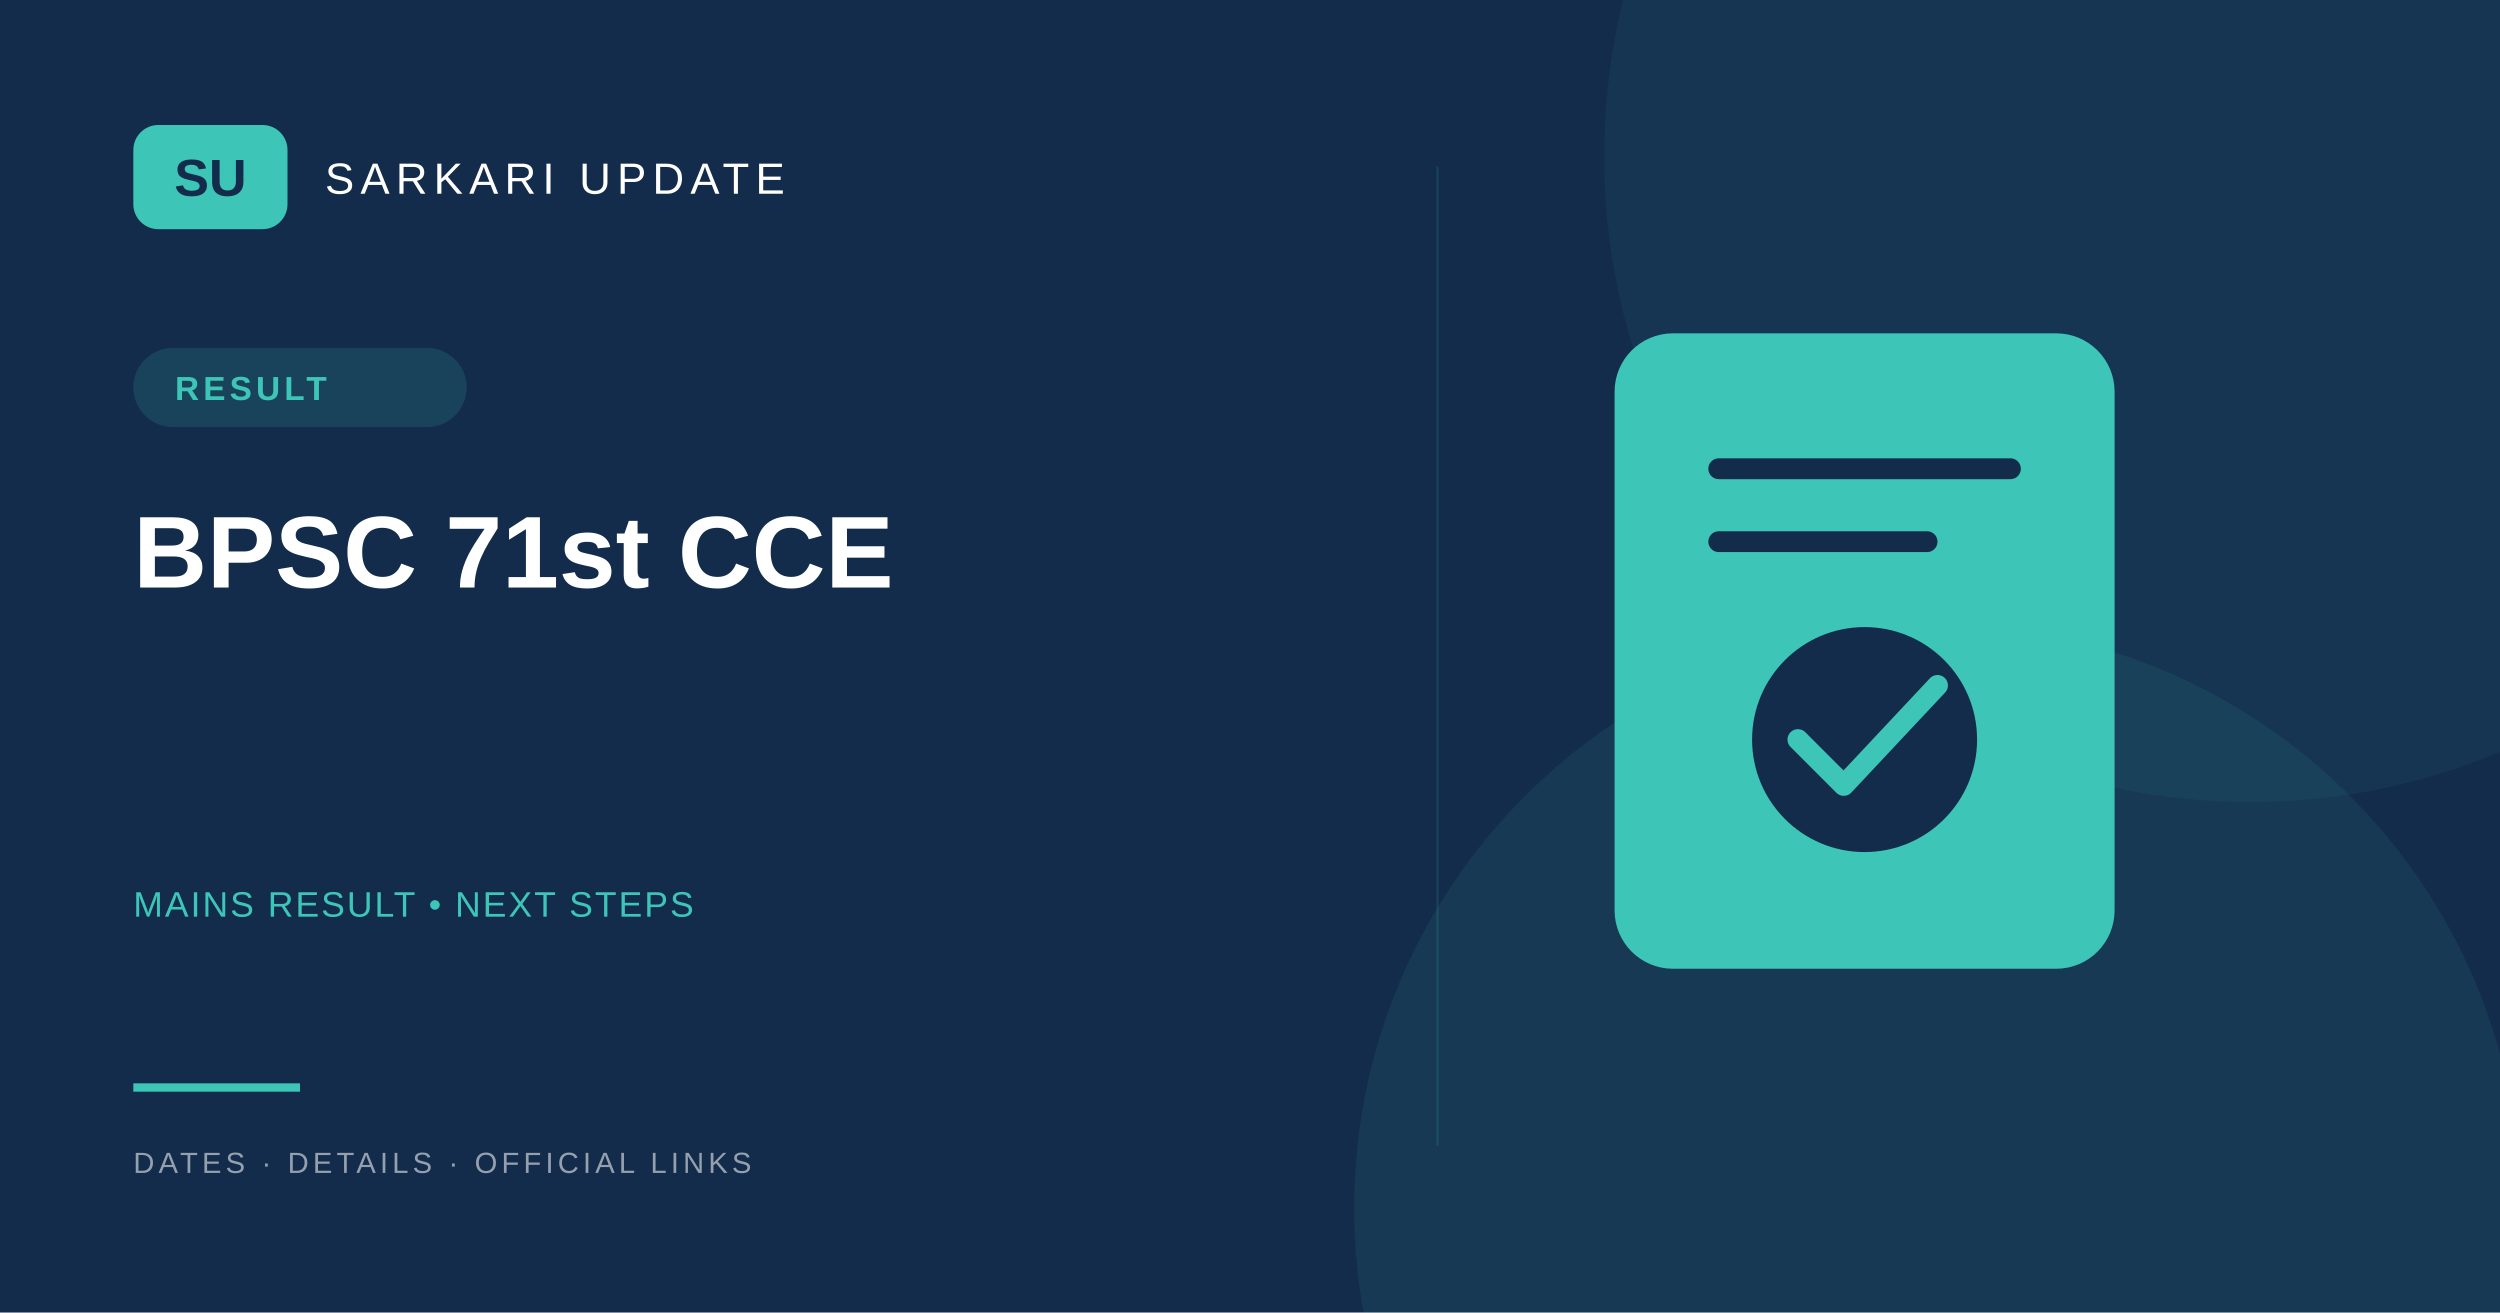
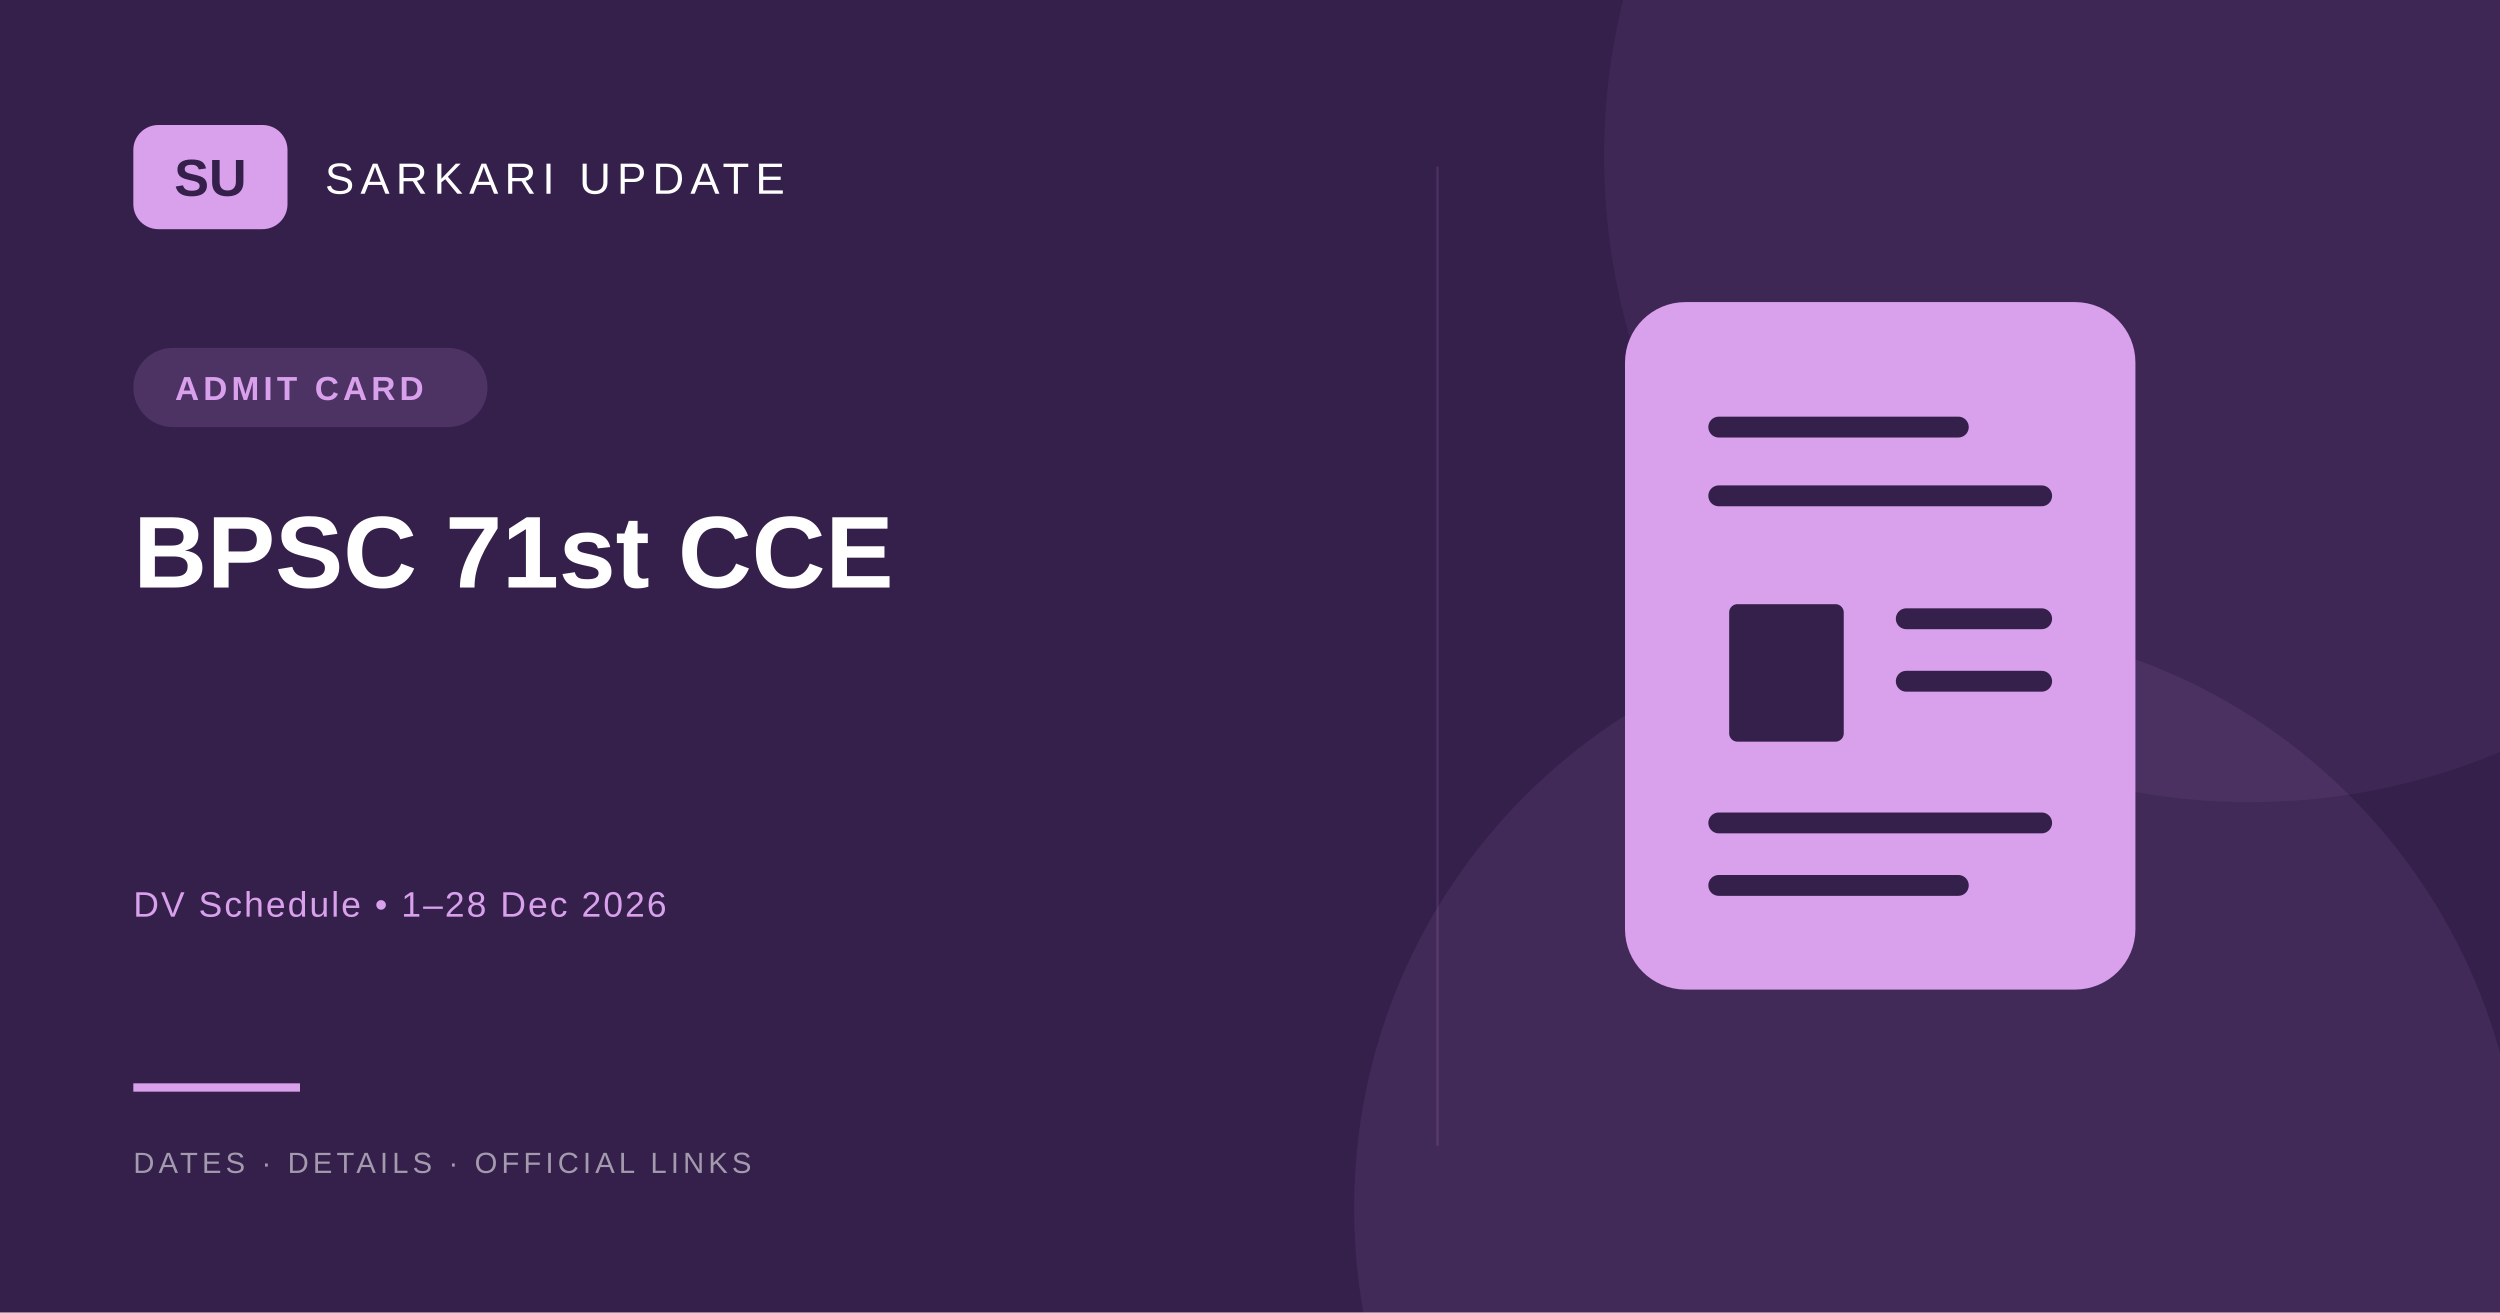
<svg xmlns="http://www.w3.org/2000/svg" width="1200" height="630" viewBox="0 0 1200 630">
-   <rect width="1200" height="630" fill="#132c4b" />
-   <circle cx="1080" cy="75" r="310" fill="#3dc6b7" opacity=".06" />
-   <circle cx="930" cy="580" r="280" fill="#3dc6b7" opacity=".08" />
-   <path d="M690 80v470" stroke="#3dc6b7" opacity=".15" />
-   <rect x="64" y="60" width="74" height="50" rx="12" fill="#3dc6b7" />
-   <text x="101" y="94" text-anchor="middle" fill="#132c4b" font-family="Arial,sans-serif" font-weight="700" font-size="25">SU</text>
+   <rect width="1200" height="630" fill="#35204b" />
+   <circle cx="1080" cy="75" r="310" fill="#d9a0ec" opacity=".06" />
+   <circle cx="930" cy="580" r="280" fill="#d9a0ec" opacity=".08" />
+   <path d="M690 80v470" stroke="#d9a0ec" opacity=".15" />
+   <rect x="64" y="60" width="74" height="50" rx="12" fill="#d9a0ec" />
+   <text x="101" y="94" text-anchor="middle" fill="#35204b" font-family="Arial,sans-serif" font-weight="700" font-size="25">SU</text>
  <text x="156" y="93" fill="white" font-family="Arial,sans-serif" font-size="21" letter-spacing="3">SARKARI UPDATE</text>
-   <rect x="64" y="167" width="160" height="38" rx="19" fill="#3dc6b7" opacity=".15" />
-   <text x="84" y="192" fill="#3dc6b7" font-family="Arial,sans-serif" font-size="16" font-weight="700" letter-spacing="2">RESULT</text>
+   <rect x="64" y="167" width="170" height="38" rx="19" fill="#d9a0ec" opacity=".15" />
+   <text x="84" y="192" fill="#d9a0ec" font-family="Arial,sans-serif" font-size="16" font-weight="700" letter-spacing="2">ADMIT CARD</text>
  <text x="64" y="282" fill="white" font-family="Arial,sans-serif" font-size="49" font-weight="700">BPSC 71st CCE</text>
-   <text x="64" y="440" fill="#3dc6b7" font-family="Arial,sans-serif" font-size="17" letter-spacing="1">MAINS RESULT • NEXT STEPS</text>
-   <path d="M64 522h80" stroke="#3dc6b7" stroke-width="4" />
+   <text x="64" y="440" fill="#d9a0ec" font-family="Arial,sans-serif" font-size="17" letter-spacing="1">DV Schedule • 1–28 Dec 2026</text>
+   <path d="M64 522h80" stroke="#d9a0ec" stroke-width="4" />
  <text x="64" y="563" fill="white" opacity=".55" font-family="Arial,sans-serif" font-size="14" letter-spacing="2">DATES · DETAILS · OFFICIAL LINKS</text>
-   <g fill="#3dc6b7" stroke="#3dc6b7" stroke-width="10" stroke-linecap="round" stroke-linejoin="round">
-     <rect x="780" y="165" width="230" height="295" rx="23" />
-     <path d="M825 225h140M825 260h100" stroke="#132c4b" />
-     <circle cx="895" cy="355" r="59" fill="#132c4b" />
-     <path d="M863 355l22 22 45-48" stroke="#3dc6b7" fill="none" />
+   <g fill="#d9a0ec" stroke="#d9a0ec" stroke-width="10" stroke-linecap="round" stroke-linejoin="round">
+     <rect x="785" y="150" width="235" height="320" rx="24" />
+     <path d="M825 205h115M825 238h155" stroke="#35204b" />
+     <rect x="825" y="285" width="65" height="76" rx="9" fill="#35204b" />
+     <path d="M915 297h65M915 327h65M825 395h155M825 425h115" stroke="#35204b" />
  </g>
</svg>
